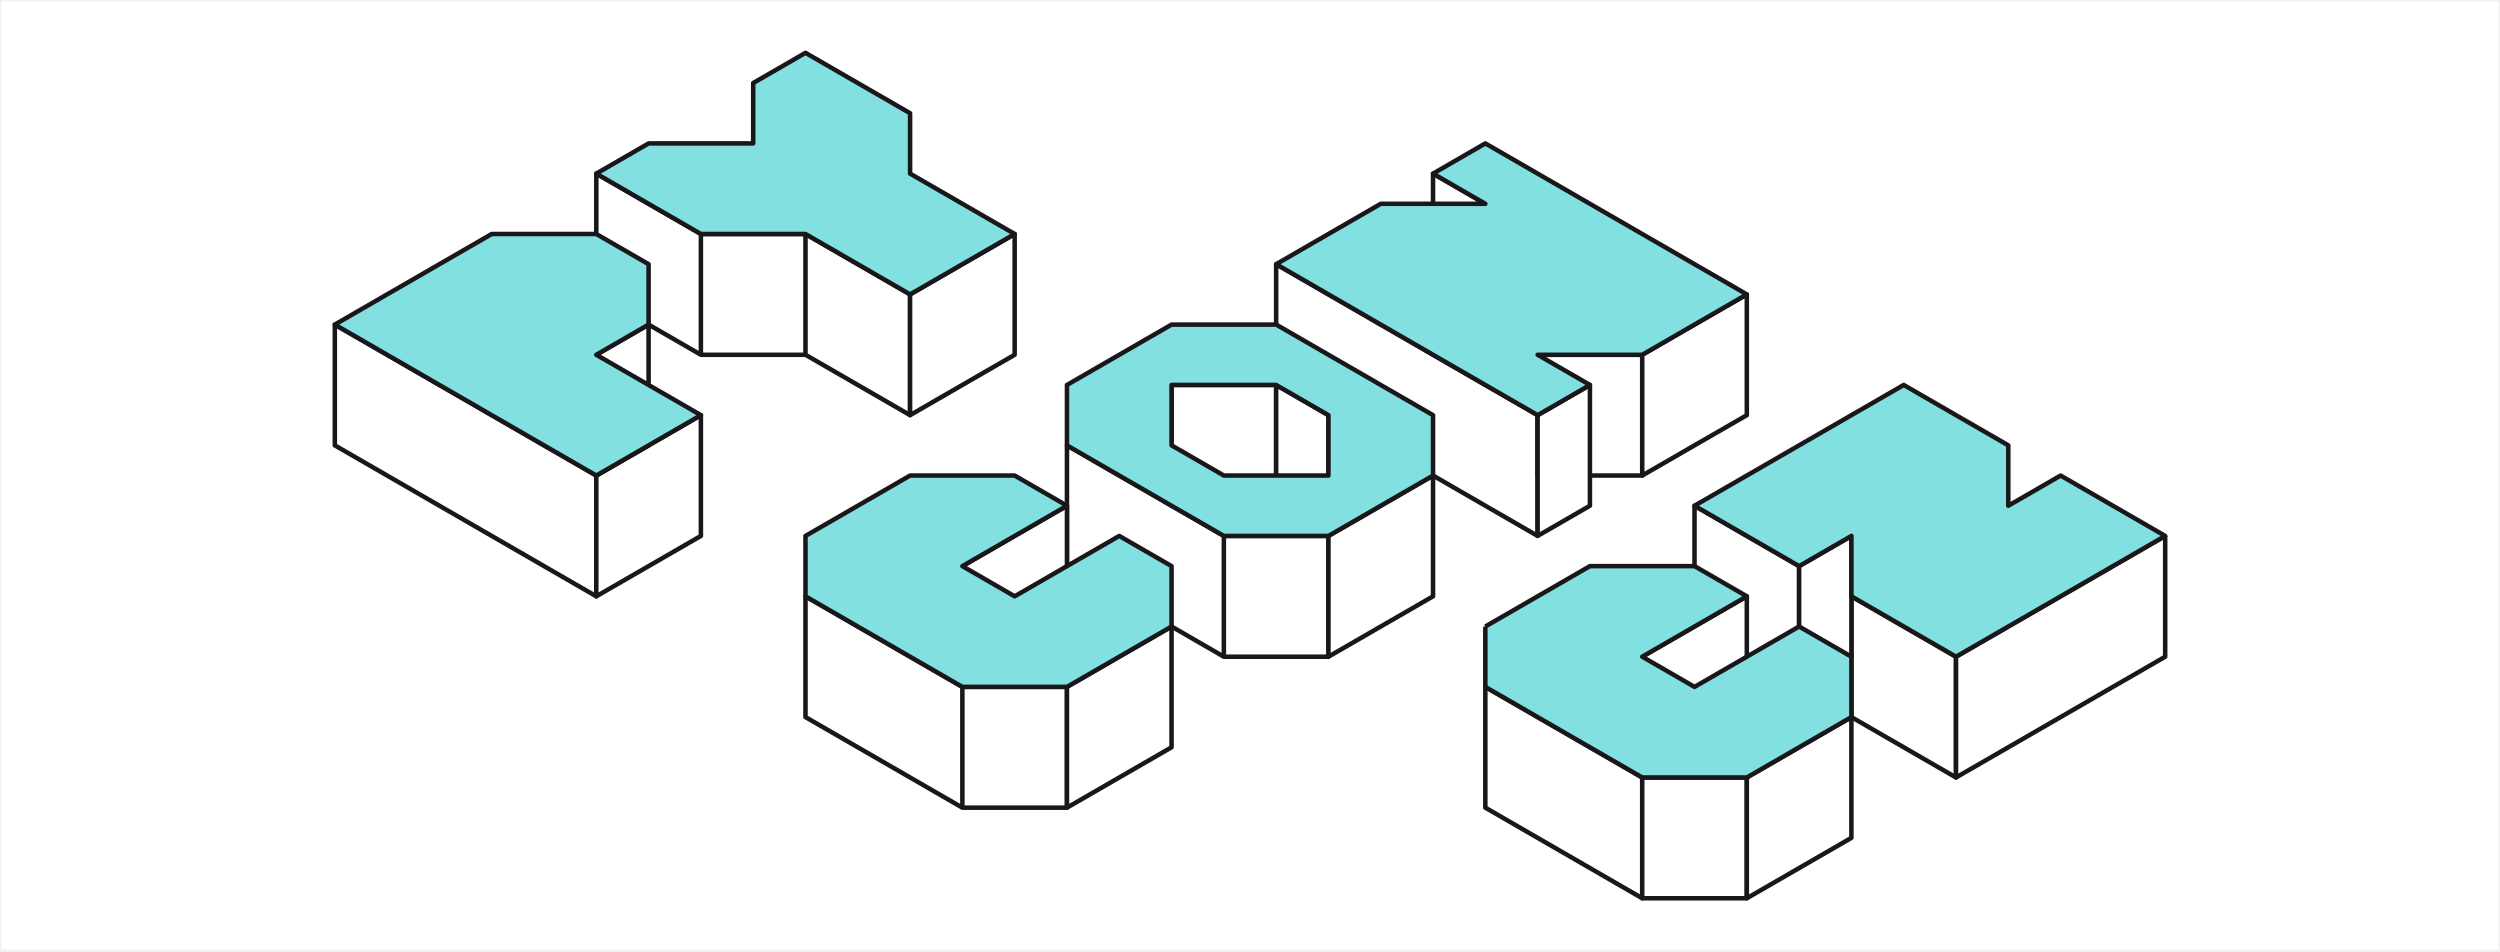
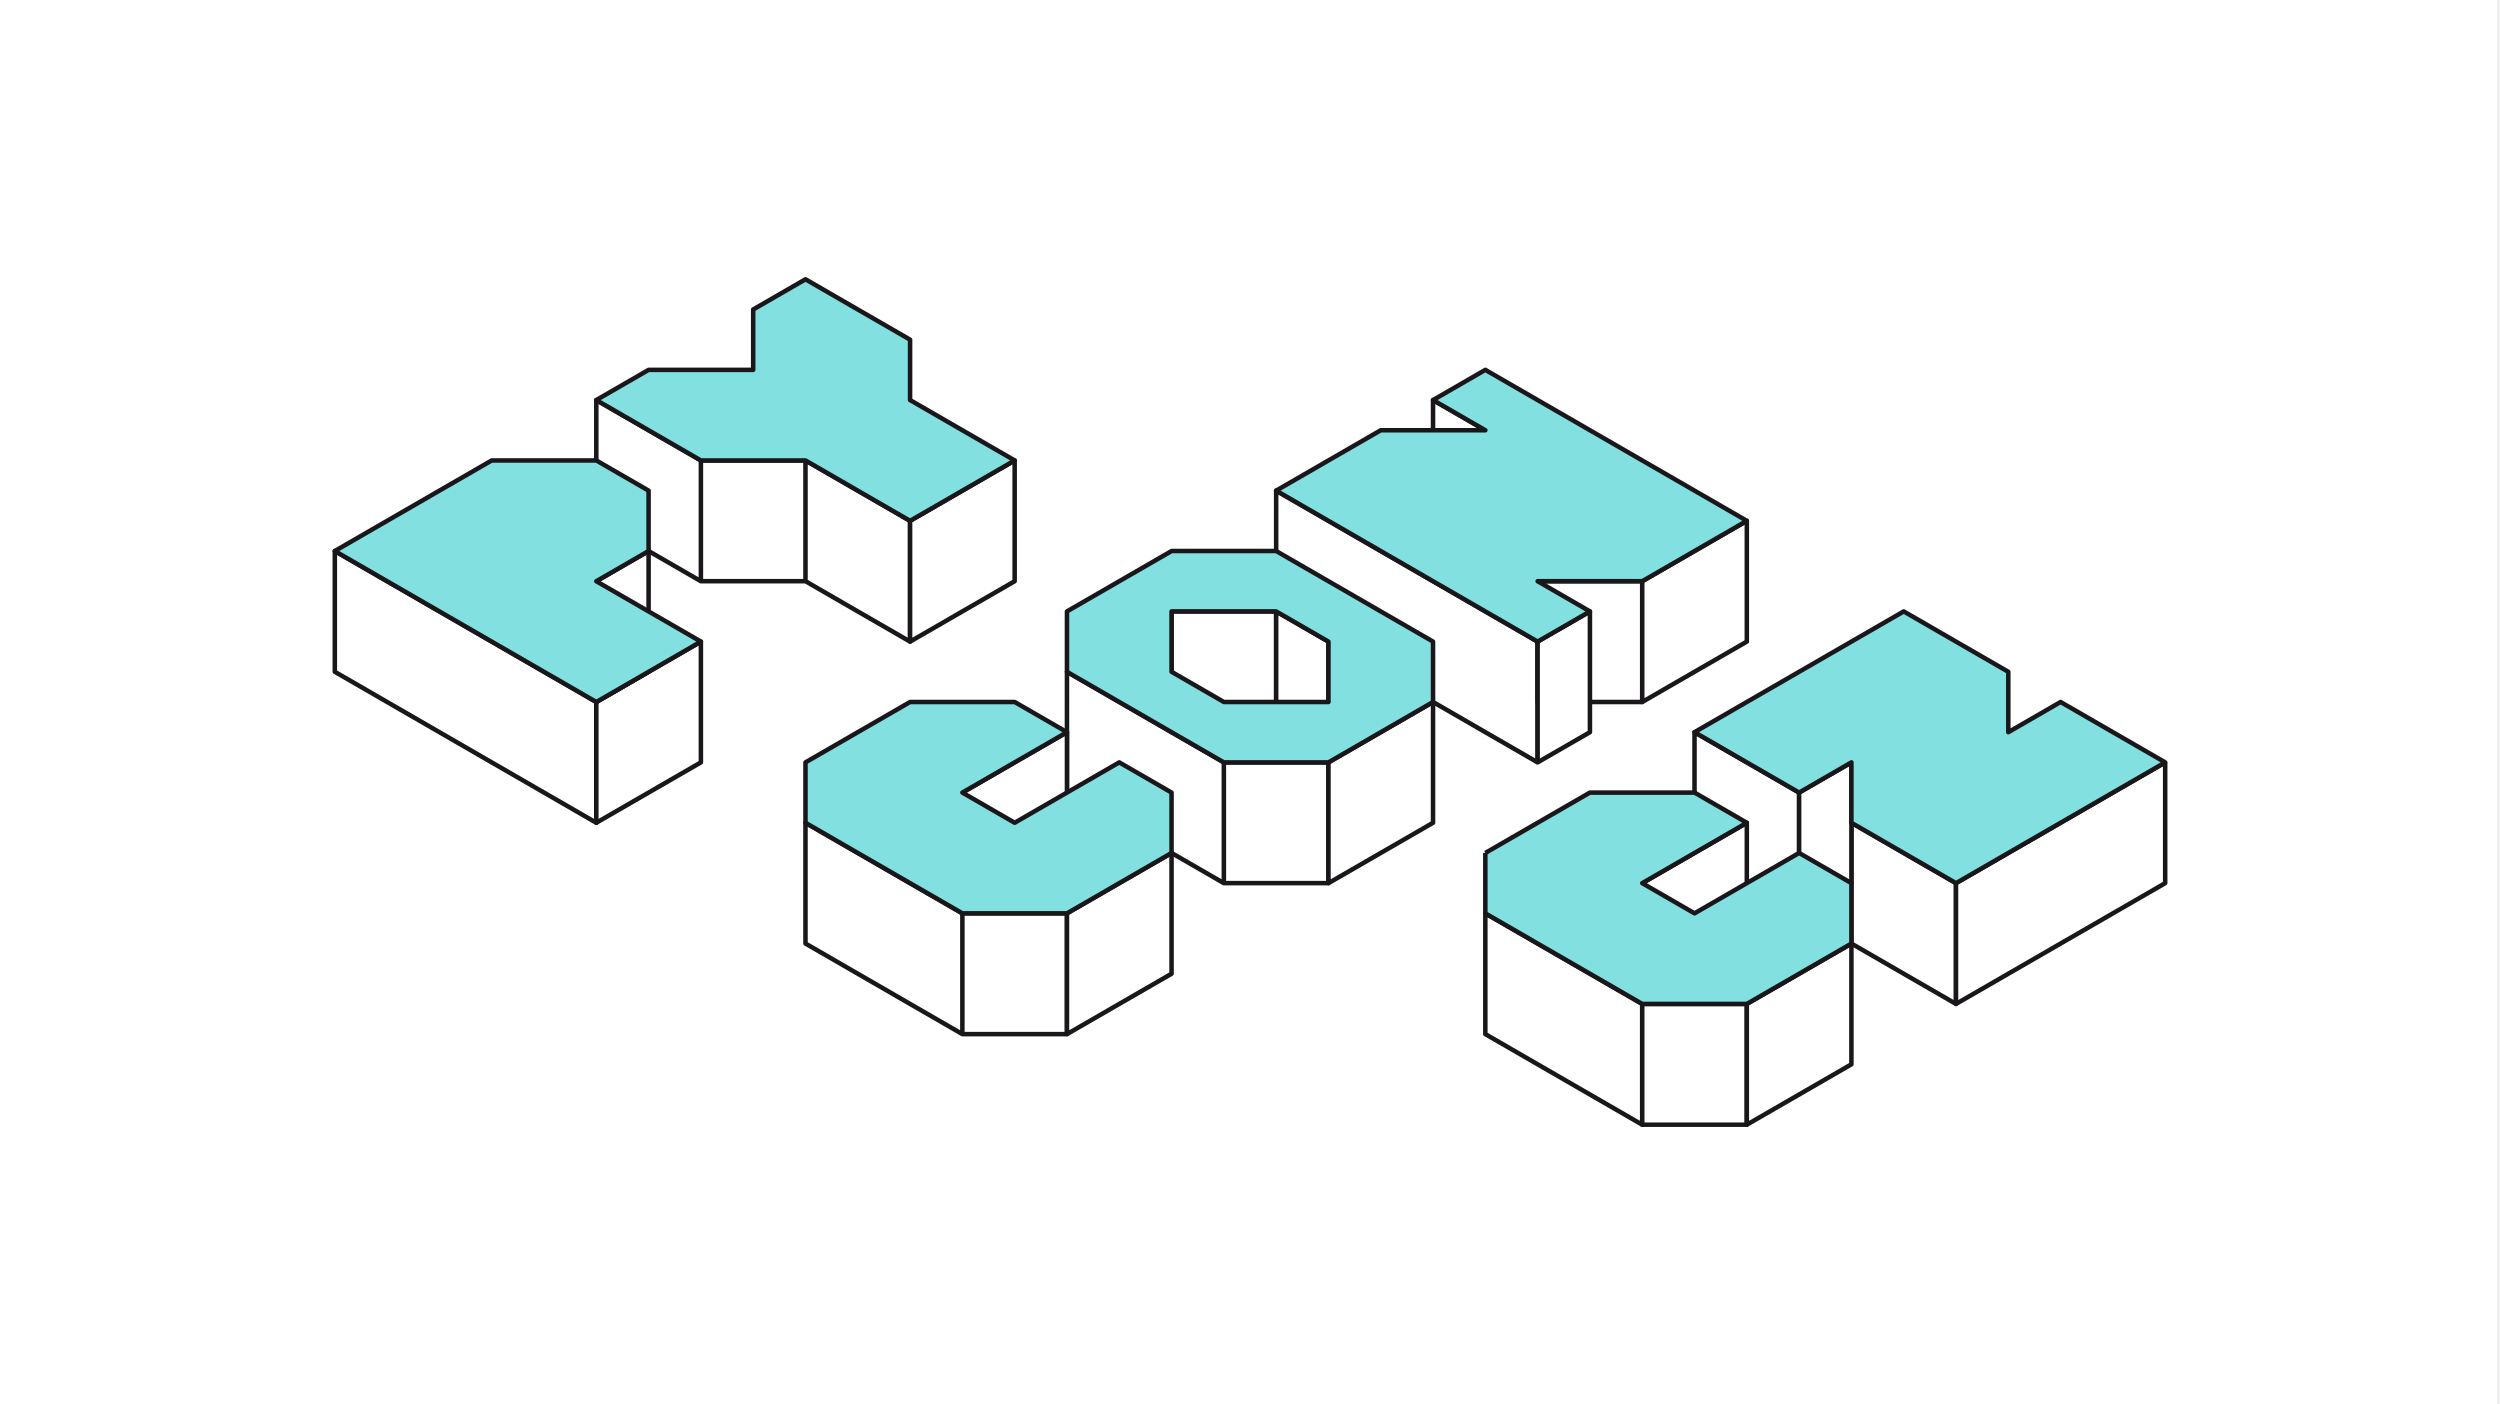
- <svg xmlns="http://www.w3.org/2000/svg" xmlns:xlink="http://www.w3.org/1999/xlink" version="1.1" x="0px" y="0px" width="828" height="315" viewBox="0 0 828 315" enable-background="new 0 0 841.891 595.28" xml:space="preserve" id="svg2">
+ <svg xmlns="http://www.w3.org/2000/svg" xmlns:xlink="http://www.w3.org/1999/xlink" version="1.1" x="0px" y="0px" width="828" height="465" viewBox="0 0 828 465" enable-background="new 0 0 841.891 595.28" xml:space="preserve" id="svg2">
  <defs id="defs16">
    <pattern id="bottom" width="83.2" height="48" patternUnits="userSpaceOnUse">
      <path stroke-linecap="square" stroke-width=".5" fill="none" stroke="#b800cc" d="M83.2 48L0 0m0 48L83.2 0" id="path4160" />
    </pattern>
    <mask maskUnits="userSpaceOnUse" id="mask5495">
      <g id="g5497">
        <rect id="rect5499" height="80" width="5715.084" style="fill:url(#pattern5436)" x="-3928.713" y="-2978.752" />
        <rect y="-2918.352" x="-3645.87" height="3078.752" width="5322.734" id="rect5501" style="fill:#ffffff;fill-opacity:1;fill-rule:evenodd;stroke:none;stroke-width:1px;stroke-linecap:butt;stroke-linejoin:miter;stroke-opacity:1" />
      </g>
    </mask>
    <pattern xlink:href="#top-5" id="pattern5436" patternTransform="matrix(5715.085,0,0,1,-3928.713,-2978.752)" />
    <pattern id="top-5" width="80" height="80" patternUnits="userSpaceOnUse">
      <path fill="white" d="M0 48L83.2 0m0 48L0 0m0 26v2.2h83.14V26H0zm0 28.9v4.3h83.14v-4.3H0zm0-5.8v4.1h83.14v-4.06H0zm0-5.8v3.6h83.14v-3.58H0zm0-5.8v3.2h83.14v-3.2H0zm0-5.7v2.7h83.14v-2.7H0zm0-11.58V22h83.14v-1.8H0zm0-5.72v1.2h83.14v-1.2H0zm0-5.8v.8h83.14v-.8H0zm0-6v.5h83.14v-.5H0z" id="path4157" />
    </pattern>
    <pattern xlink:href="#pattern5433" id="pattern5462" patternTransform="translate(-3311.972,-2690.617)" />
    <pattern xlink:href="#bottom-8" id="pattern5433" patternTransform="translate(-3311.972,-754.623)" />
    <pattern id="bottom-8" width="83.2" height="48" patternUnits="userSpaceOnUse">
      <path stroke-linecap="square" stroke-width=".5" fill="none" stroke="#b800cc" d="M83.2 48L0 0m0 48L83.2 0" id="path4160-2" />
    </pattern>
    <mask maskUnits="userSpaceOnUse" id="mask5495-6">
      <g id="g5497-4">
        <rect id="rect5499-6" height="80" width="5715.084" style="fill:url(#pattern5436-3)" x="-3928.713" y="-2978.752" />
        <rect y="-2918.352" x="-3645.87" height="3078.752" width="5322.734" id="rect5501-0" style="fill:#ffffff;fill-opacity:1;fill-rule:evenodd;stroke:none;stroke-width:1px;stroke-linecap:butt;stroke-linejoin:miter;stroke-opacity:1" />
      </g>
    </mask>
    <pattern xlink:href="#top-5-4" id="pattern5436-3" patternTransform="matrix(5715.085,0,0,1,-3928.713,-2978.752)" />
    <pattern id="top-5-4" width="80" height="80" patternUnits="userSpaceOnUse">
      <path fill="white" d="M0 48L83.2 0m0 48L0 0m0 26v2.2h83.14V26H0zm0 28.9v4.3h83.14v-4.3H0zm0-5.8v4.1h83.14v-4.06H0zm0-5.8v3.6h83.14v-3.58H0zm0-5.8v3.2h83.14v-3.2H0zm0-5.7v2.7h83.14v-2.7H0zm0-11.58V22h83.14v-1.8H0zm0-5.72v1.2h83.14v-1.2H0zm0-5.8v.8h83.14v-.8H0zm0-6v.5h83.14v-.5H0z" id="path4157-8" />
    </pattern>
  </defs>
  <style id="style7">
    /*  */
    path{stroke-linecap:butt;stroke-linejoin:round;stroke-miterlimit:4;stroke-opacity:1}
    .border{stroke:#1a171b;stroke-width:1.5;}
    .frame{fill:transparent;}
    .side{fill:#fff;}
    .top{fill:#82e1e0;}
    .grid{stroke:#b800cc;stroke-width:0.5;}
    /*.left{fill:#d4d4d4;}
    .front{fill:#e4e4e4;}
    .right{fill:#fcfcfc;}*/
    /*  */
    </style>
-   <g id="layer1" style="display:none" transform="translate(0,31)">
+   <g id="layer1" style="display:none" transform="translate(0,181)">
    <rect transform="translate(3217.727,2979.653)" style="fill:url(#pattern5462);fill-opacity:1;fill-rule:evenodd;stroke:none;stroke-width:1px;stroke-linecap:butt;stroke-linejoin:miter;stroke-opacity:1" id="rect4713" width="1471.887" height="732.99" x="-3645.87" y="-2978.752" mask="url(#mask5495-6)" />
  </g>
-   <g id="layer2" transform="translate(0,31)">
-     <rect style="fill:#ffffff;fill-rule:evenodd;stroke:none;stroke-width:0.929px;stroke-linecap:butt;stroke-linejoin:miter;stroke-opacity:1" id="rect5698" width="827.071" height="314.071" x="0.465" y="-30.535" />
-     <g id="g5687" transform="translate(73.32506,-16.5)">
-       <g style="fill:#ffffff;stroke:#1a171b;stroke-width:1.5" class="border side" id="border-side" transform="translate(34.56594,-1.6007949e-6)">
-         <path style="stroke-linecap:butt;stroke-linejoin:round;stroke-miterlimit:4;stroke-opacity:1" d="m 3,93 0,40 86.603,50 0,-40 z m 86.603,-50 0,40 34.64,20 0,-40 z m 69.282,60 34.64,20 0,-40 -34.64,-20 0,40 m 51.961,150 -51.96,-30 0,-40 51.96,30 z m 34.641,-120 51.962,30 0,40 -51.964,-30 z m 121.243,-90 17.32,10 0,40 -17.32,-10 z m 17.32,170 51.963,30 0,40 -51.962,-30 z m 17.322,-50 -86.603,-50 0,-40 86.6,50 0,40 m 51.964,-10 34.64,20 0,40 -34.64,-20 z m 51.962,30 34.64,20 0,40 -34.64,-20 z m -381.051,-80 34.64,0 0,-40 -34.64,0 0,40 m 86.602,110 34.64,0 0,40 -34.64,0 z m 86.604,-50 34.64,0 0,40 -34.64,0 z" class="left" id="border-side-left" />
-         <path style="stroke-linecap:butt;stroke-linejoin:round;stroke-miterlimit:4;stroke-opacity:1" d="m 314.77,113 0,40 -34.642,0 0,-40 z m 121.243,-10 -34.64,0 0,40 34.64,0 z m 0,140 34.64,0 0,40 -34.64,0 z m -346.41,-60 34.64,-20 0,-40 -34.64,20 z" class="front" id="border-side-front" />
-         <path style="stroke-linecap:butt;stroke-linejoin:round;stroke-miterlimit:4;stroke-opacity:1" d="m 106.923,93 0,40 -17.32,10 0,-40 z m 86.603,-10 34.64,-20 0,40 -34.64,20 0,-40 m 51.961,70 0,40 -34.64,20 0,-40 z m 34.641,40 0,40 -34.64,20 0,-40 z m 51.962,-70 -17.32,-10 0,40 17.32,10 0,-40 m 34.64,20 0,40 -34.64,20 0,-40 34.64,-20 m 51.962,-30 0,40 -17.32,10 0,-40 z m 51.962,-30 0,40 -34.64,20 0,-40 z m 0,100 -34.64,20 0,40 34.64,-20 z m 0,60 34.64,-20 0,40 -34.64,20 z m 34.641,-40 0,-40 -17.32,10 0,40 z m 103.923,-40 0,40 -69.282,40 0,-40 69.282,-40" class="right" id="border-side-right" />
+   <g id="layer2" transform="translate(0,181)">
+     <rect style="fill:#ffffff;fill-rule:evenodd;stroke:none;stroke-width:0.929px;stroke-linecap:butt;stroke-linejoin:miter;stroke-opacity:1" id="rect5698" width="827" height="465" x="0" y="-181" />
+     <g id="g6324" transform="translate(0,-75)">
+       <rect style="fill:#ffffff;fill-rule:evenodd;stroke:none;stroke-width:0.929px;stroke-linecap:butt;stroke-linejoin:miter;stroke-opacity:1" id="rect6296" width="827" height="315" x="0" y="-31" />
+       <g transform="translate(73.32506,-16.5)" id="g5687">
+         <g transform="translate(34.56594,-1.6007949e-6)" id="border-side" class="border side" style="fill:#ffffff;stroke:#1a171b;stroke-width:1.5">
+           <path id="border-side-left" class="left" d="m 3,93 0,40 86.603,50 0,-40 z m 86.603,-50 0,40 34.64,20 0,-40 z m 69.282,60 34.64,20 0,-40 -34.64,-20 0,40 m 51.961,150 -51.96,-30 0,-40 51.96,30 z m 34.641,-120 51.962,30 0,40 -51.964,-30 z m 121.243,-90 17.32,10 0,40 -17.32,-10 z m 17.32,170 51.963,30 0,40 -51.962,-30 z m 17.322,-50 -86.603,-50 0,-40 86.6,50 0,40 m 51.964,-10 34.64,20 0,40 -34.64,-20 z m 51.962,30 34.64,20 0,40 -34.64,-20 z m -381.051,-80 34.64,0 0,-40 -34.64,0 0,40 m 86.602,110 34.64,0 0,40 -34.64,0 z m 86.604,-50 34.64,0 0,40 -34.64,0 z" style="stroke-linecap:butt;stroke-linejoin:round;stroke-miterlimit:4;stroke-opacity:1" />
+           <path id="border-side-front" class="front" d="m 314.77,113 0,40 -34.642,0 0,-40 z m 121.243,-10 -34.64,0 0,40 34.64,0 z m 0,140 34.64,0 0,40 -34.64,0 z m -346.41,-60 34.64,-20 0,-40 -34.64,20 z" style="stroke-linecap:butt;stroke-linejoin:round;stroke-miterlimit:4;stroke-opacity:1" />
+           <path id="border-side-right" class="right" d="m 106.923,93 0,40 -17.32,10 0,-40 z m 86.603,-10 34.64,-20 0,40 -34.64,20 0,-40 m 51.961,70 0,40 -34.64,20 0,-40 z m 34.641,40 0,40 -34.64,20 0,-40 z m 51.962,-70 -17.32,-10 0,40 17.32,10 0,-40 m 34.64,20 0,40 -34.64,20 0,-40 34.64,-20 m 51.962,-30 0,40 -17.32,10 0,-40 z m 51.962,-30 0,40 -34.64,20 0,-40 z m 0,100 -34.64,20 0,40 34.64,-20 z m 0,60 34.64,-20 0,40 -34.64,20 z m 34.641,-40 0,-40 -17.32,10 0,40 z m 103.923,-40 0,40 -69.282,40 0,-40 69.282,-40" style="stroke-linecap:butt;stroke-linejoin:round;stroke-miterlimit:4;stroke-opacity:1" />
+         </g>
+         <g transform="translate(34.56594,-1.6007949e-6)" id="g4148">
+           <path style="fill:#ffffff;stroke-linecap:butt;stroke-linejoin:round;stroke-miterlimit:4;stroke-opacity:1" id="path4146" class="top" d="m 3,93 51.962,-30 34.64,0 17.32,10 0,20 -17.32,10 34.642,20 -34.64,20 z m 86.603,-50 34.64,20 34.642,0 34.64,20 34.642,-20 -34.64,-20 0,-20 -34.643,-20 -17.32,10 0,20 -34.642,0 z m 155.884,110 -17.32,-10 -34.64,0 -34.642,20 0,20 51.96,30 34.642,0 34.64,-20 0,-20 -17.32,-10 -34.64,20 -17.32,-10 z m 34.643,-60 -34.644,20 0,20 51.963,30 34.64,0 34.64,-20 0,-20 -51.96,-30 -34.64,0 z m 0,20 34.64,0 17.32,10 0,20 -34.64,0 -17.32,-10 0,-20 z m 155.883,-10 34.64,-20 -86.602,-50 -17.32,10 17.32,10 -34.64,0 -34.64,20 86.603,50 17.32,-10 -17.32,-10 z m -51.963,90 0,20 51.963,30 34.64,0 34.642,-20 0,-20 -17.32,-10 -34.642,20 -17.32,-10 34.64,-20 -17.32,-10 -34.64,0 -34.642,20 m 138.564,-80 34.64,20 0,20 17.322,-10 34.64,20 -69.28,40 -34.642,-20 0,-20 -17.32,10 -34.642,-20 z" />
+           <path d="m 20.32,83 86.6,50 M 37.64,73 89.6,103 M 54.96,63 106.92,93 M 20.32,103 89.6,63 M 37.64,113 106.92,73 M 54.96,123 89.6,103 m -17.32,30 34.64,-20 m 0,-60 69.3,-40 m -51.98,50 69.3,-40 M 158.88,63 193.53,43 M 176.2,73 210.85,53 m 0,20 -69.3,-40 m 0.01,-20 51.97,30 m -86.61,-10 51.96,30 m 0,120 69.3,-40 m -51.98,50 34.65,-20 m -17.32,30 34.64,-20 m -17.32,30 69.28,-40 m -103.93,-20 34.65,20 m 17.32,10 34.64,20 m -103.93,-40 86.6,50 m -51.95,-70 34.64,20 m 17.33,10 34.63,20 M 245.5,133 314.77,93 m -51.97,50 17.33,-10 m 51.97,-30 -17.33,10 m 34.63,0 -17.3,10 m -34.65,20 -17.32,10 m 17.32,10 69.28,-40 m -86.6,-30 34.64,20 m 17.33,10 34.63,20 m -34.63,0 17.3,10 m -86.6,-50 17.33,10 m -34.63,0 34.63,20 m 17.32,10 34.64,20 M 332.1,83 401.37,43 M 418.7,53 349.4,93 M 366.73,103 436,63 m 17.33,10 -69.28,40 M 332.1,63 401.37,103 M 349.4,53 436,103 m -51.95,-50 69.28,40 m -69.28,120 69.28,-40 M 401.37,223 436,203 m -17.3,30 34.63,-20 M 436,243 505.3,203 M 401.37,183 436,203 m 17.33,10 34.64,20 m -103.92,-40 86.6,50 m -51.95,-70 34.63,20 m 17.32,10 34.64,20 m 0.01,-60 51.96,-30 m 0,20 -51.97,30 m 17.33,10 69.28,-40 m -121.25,10 69.3,-40 m -34.65,0 86.6,50 m -103.93,-40 86.6,50 m -103.92,-40 86.6,50" class="grid" id="grid" style="stroke:#b800cc;stroke-width:0.5;stroke-linecap:butt;stroke-linejoin:round;stroke-miterlimit:4;stroke-opacity:1" />
+         </g>
+         <path id="top" class="top" d="m 37.566,93 51.962,-30 34.64,0 17.32,10 0,20 L 124.168,103 l 34.642,20 -34.64,20 z m 86.603,-50 34.64,20 34.642,0 34.64,20 34.642,-20 -34.64,-20 0,-20 -34.643,-20 -17.32,10 0,20 -34.642,0 z M 280.053,153 l -17.32,-10 -34.64,0 -34.642,20 0,20 51.96,30 34.642,0 34.64,-20 0,-20 -17.32,-10 -34.64,20 -17.32,-10 z m 34.643,-60 -34.644,20 0,20 51.963,30 34.64,0 34.64,-20 0,-20 -51.96,-30 -34.64,0 z m 0,20 34.64,0 17.32,10 0,20 -34.64,0 -17.32,-10 0,-20 z m 155.883,-10 34.64,-20 -86.602,-50 -17.32,10 17.32,10 -34.64,0 -34.64,20 86.603,50 17.32,-10 -17.32,-10 z m -51.963,90 0,20 51.963,30 34.64,0 34.642,-20 0,-20 -17.32,-10 -34.642,20 -17.32,-10 34.64,-20 -17.32,-10 -34.64,0 -34.642,20 m 138.564,-80 34.64,20 0,20 17.322,-10 34.64,20 -69.28,40 -34.642,-20 0,-20 -17.32,10 -34.642,-20 z" style="fill:#82e1e0;stroke-linecap:butt;stroke-linejoin:round;stroke-miterlimit:4;stroke-opacity:1" />
+         <path id="frame" class="border frame" d="m 37.566,93 51.962,-30 34.64,0 17.32,10 0,20 L 124.168,103 l 34.642,20 -34.64,20 z m 86.603,-50 34.64,20 34.642,0 34.64,20 34.642,-20 -34.64,-20 0,-20 -34.643,-20 -17.32,10 0,20 -34.642,0 z M 280.053,153 l -17.32,-10 -34.64,0 -34.642,20 0,20 51.96,30 34.642,0 34.64,-20 0,-20 -17.32,-10 -34.64,20 -17.32,-10 z m 34.643,-60 -34.644,20 0,20 51.963,30 34.64,0 34.64,-20 0,-20 -51.96,-30 -34.64,0 z m 0,20 34.64,0 17.32,10 0,20 -34.64,0 -17.32,-10 0,-20 z m 155.883,-10 34.64,-20 -86.602,-50 -17.32,10 17.32,10 -34.64,0 -34.64,20 86.603,50 17.32,-10 -17.32,-10 z m -51.963,90 0,20 51.963,30 34.64,0 34.642,-20 0,-20 -17.32,-10 -34.642,20 -17.32,-10 34.64,-20 -17.32,-10 -34.64,0 -34.642,20 m 138.564,-80 34.64,20 0,20 17.322,-10 34.64,20 -69.28,40 -34.642,-20 0,-20 -17.32,10 -34.642,-20 z" style="fill:none;stroke:#1a171b;stroke-width:1.5;stroke-linecap:butt;stroke-linejoin:round;stroke-miterlimit:4;stroke-opacity:1" />
      </g>
-       <g id="g4148" transform="translate(34.56594,-1.6007949e-6)">
-         <path d="m 3,93 51.962,-30 34.64,0 17.32,10 0,20 -17.32,10 34.642,20 -34.64,20 z m 86.603,-50 34.64,20 34.642,0 34.64,20 34.642,-20 -34.64,-20 0,-20 -34.643,-20 -17.32,10 0,20 -34.642,0 z m 155.884,110 -17.32,-10 -34.64,0 -34.642,20 0,20 51.96,30 34.642,0 34.64,-20 0,-20 -17.32,-10 -34.64,20 -17.32,-10 z m 34.643,-60 -34.644,20 0,20 51.963,30 34.64,0 34.64,-20 0,-20 -51.96,-30 -34.64,0 z m 0,20 34.64,0 17.32,10 0,20 -34.64,0 -17.32,-10 0,-20 z m 155.883,-10 34.64,-20 -86.602,-50 -17.32,10 17.32,10 -34.64,0 -34.64,20 86.603,50 17.32,-10 -17.32,-10 z m -51.963,90 0,20 51.963,30 34.64,0 34.642,-20 0,-20 -17.32,-10 -34.642,20 -17.32,-10 34.64,-20 -17.32,-10 -34.64,0 -34.642,20 m 138.564,-80 34.64,20 0,20 17.322,-10 34.64,20 -69.28,40 -34.642,-20 0,-20 -17.32,10 -34.642,-20 z" class="top" id="path4146" style="fill:#ffffff;stroke-linecap:butt;stroke-linejoin:round;stroke-miterlimit:4;stroke-opacity:1" />
-         <path style="stroke:#b800cc;stroke-width:0.5;stroke-linecap:butt;stroke-linejoin:round;stroke-miterlimit:4;stroke-opacity:1" id="grid" class="grid" d="m 20.32,83 86.6,50 M 37.64,73 89.6,103 M 54.96,63 106.92,93 M 20.32,103 89.6,63 M 37.64,113 106.92,73 M 54.96,123 89.6,103 m -17.32,30 34.64,-20 m 0,-60 69.3,-40 m -51.98,50 69.3,-40 M 158.88,63 193.53,43 M 176.2,73 210.85,53 m 0,20 -69.3,-40 m 0.01,-20 51.97,30 m -86.61,-10 51.96,30 m 0,120 69.3,-40 m -51.98,50 34.65,-20 m -17.32,30 34.64,-20 m -17.32,30 69.28,-40 m -103.93,-20 34.65,20 m 17.32,10 34.64,20 m -103.93,-40 86.6,50 m -51.95,-70 34.64,20 m 17.33,10 34.63,20 M 245.5,133 314.77,93 m -51.97,50 17.33,-10 m 51.97,-30 -17.33,10 m 34.63,0 -17.3,10 m -34.65,20 -17.32,10 m 17.32,10 69.28,-40 m -86.6,-30 34.64,20 m 17.33,10 34.63,20 m -34.63,0 17.3,10 m -86.6,-50 17.33,10 m -34.63,0 34.63,20 m 17.32,10 34.64,20 M 332.1,83 401.37,43 M 418.7,53 349.4,93 M 366.73,103 436,63 m 17.33,10 -69.28,40 M 332.1,63 401.37,103 M 349.4,53 436,103 m -51.95,-50 69.28,40 m -69.28,120 69.28,-40 M 401.37,223 436,203 m -17.3,30 34.63,-20 M 436,243 505.3,203 M 401.37,183 436,203 m 17.33,10 34.64,20 m -103.92,-40 86.6,50 m -51.95,-70 34.63,20 m 17.32,10 34.64,20 m 0.01,-60 51.96,-30 m 0,20 -51.97,30 m 17.33,10 69.28,-40 m -121.25,10 69.3,-40 m -34.65,0 86.6,50 m -103.93,-40 86.6,50 m -103.92,-40 86.6,50" />
-       </g>
-       <path style="fill:#82e1e0;stroke-linecap:butt;stroke-linejoin:round;stroke-miterlimit:4;stroke-opacity:1" d="m 37.566,93 51.962,-30 34.64,0 17.32,10 0,20 L 124.168,103 l 34.642,20 -34.64,20 z m 86.603,-50 34.64,20 34.642,0 34.64,20 34.642,-20 -34.64,-20 0,-20 -34.643,-20 -17.32,10 0,20 -34.642,0 z M 280.053,153 l -17.32,-10 -34.64,0 -34.642,20 0,20 51.96,30 34.642,0 34.64,-20 0,-20 -17.32,-10 -34.64,20 -17.32,-10 z m 34.643,-60 -34.644,20 0,20 51.963,30 34.64,0 34.64,-20 0,-20 -51.96,-30 -34.64,0 z m 0,20 34.64,0 17.32,10 0,20 -34.64,0 -17.32,-10 0,-20 z m 155.883,-10 34.64,-20 -86.602,-50 -17.32,10 17.32,10 -34.64,0 -34.64,20 86.603,50 17.32,-10 -17.32,-10 z m -51.963,90 0,20 51.963,30 34.64,0 34.642,-20 0,-20 -17.32,-10 -34.642,20 -17.32,-10 34.64,-20 -17.32,-10 -34.64,0 -34.642,20 m 138.564,-80 34.64,20 0,20 17.322,-10 34.64,20 -69.28,40 -34.642,-20 0,-20 -17.32,10 -34.642,-20 z" class="top" id="top" />
-       <path style="fill:none;stroke:#1a171b;stroke-width:1.5;stroke-linecap:butt;stroke-linejoin:round;stroke-miterlimit:4;stroke-opacity:1" d="m 37.566,93 51.962,-30 34.64,0 17.32,10 0,20 L 124.168,103 l 34.642,20 -34.64,20 z m 86.603,-50 34.64,20 34.642,0 34.64,20 34.642,-20 -34.64,-20 0,-20 -34.643,-20 -17.32,10 0,20 -34.642,0 z M 280.053,153 l -17.32,-10 -34.64,0 -34.642,20 0,20 51.96,30 34.642,0 34.64,-20 0,-20 -17.32,-10 -34.64,20 -17.32,-10 z m 34.643,-60 -34.644,20 0,20 51.963,30 34.64,0 34.64,-20 0,-20 -51.96,-30 -34.64,0 z m 0,20 34.64,0 17.32,10 0,20 -34.64,0 -17.32,-10 0,-20 z m 155.883,-10 34.64,-20 -86.602,-50 -17.32,10 17.32,10 -34.64,0 -34.64,20 86.603,50 17.32,-10 -17.32,-10 z m -51.963,90 0,20 51.963,30 34.64,0 34.642,-20 0,-20 -17.32,-10 -34.642,20 -17.32,-10 34.64,-20 -17.32,-10 -34.64,0 -34.642,20 m 138.564,-80 34.64,20 0,20 17.322,-10 34.64,20 -69.28,40 -34.642,-20 0,-20 -17.32,10 -34.642,-20 z" class="border frame" id="frame" />
    </g>
  </g>
</svg>
